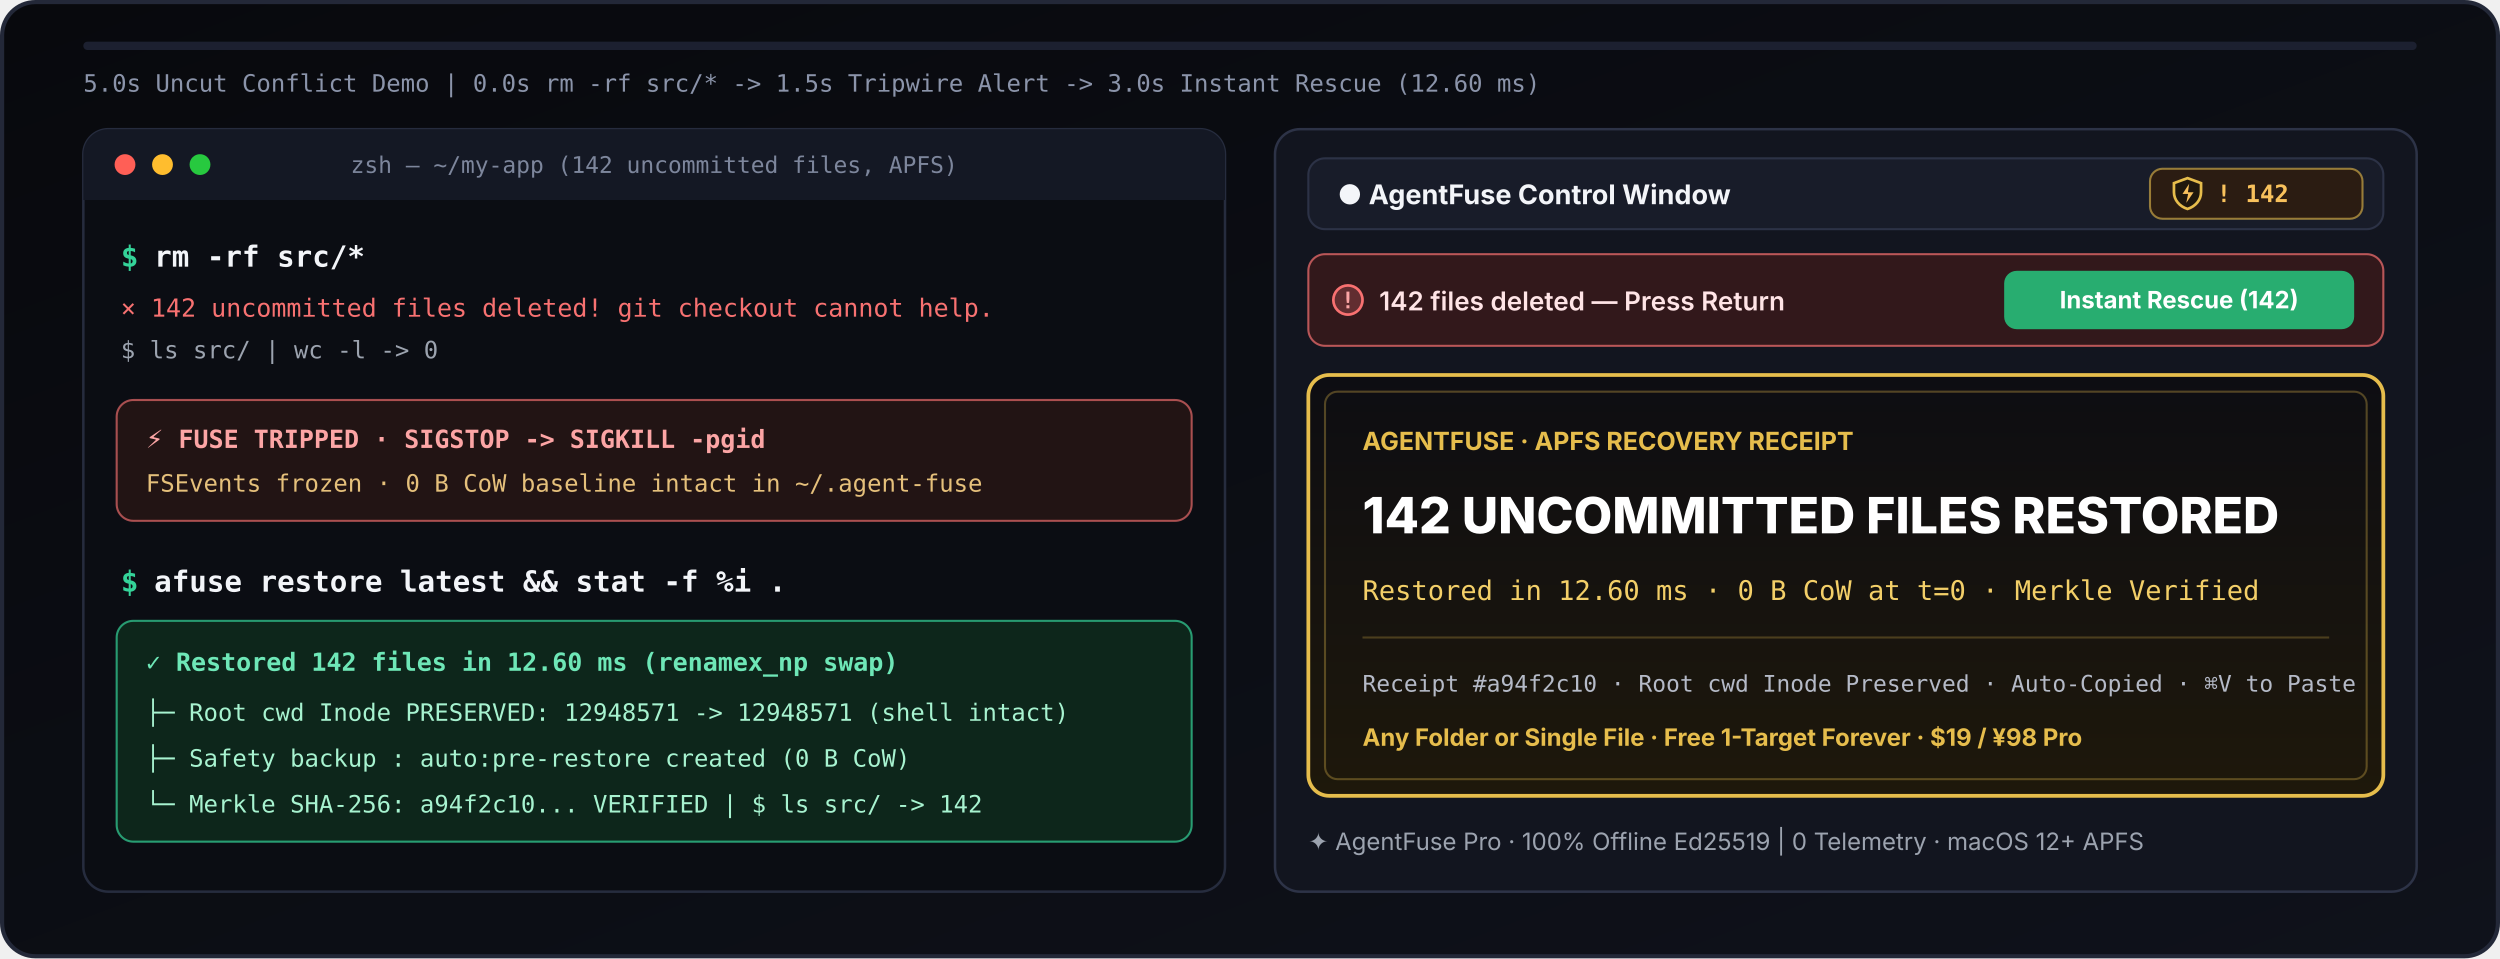
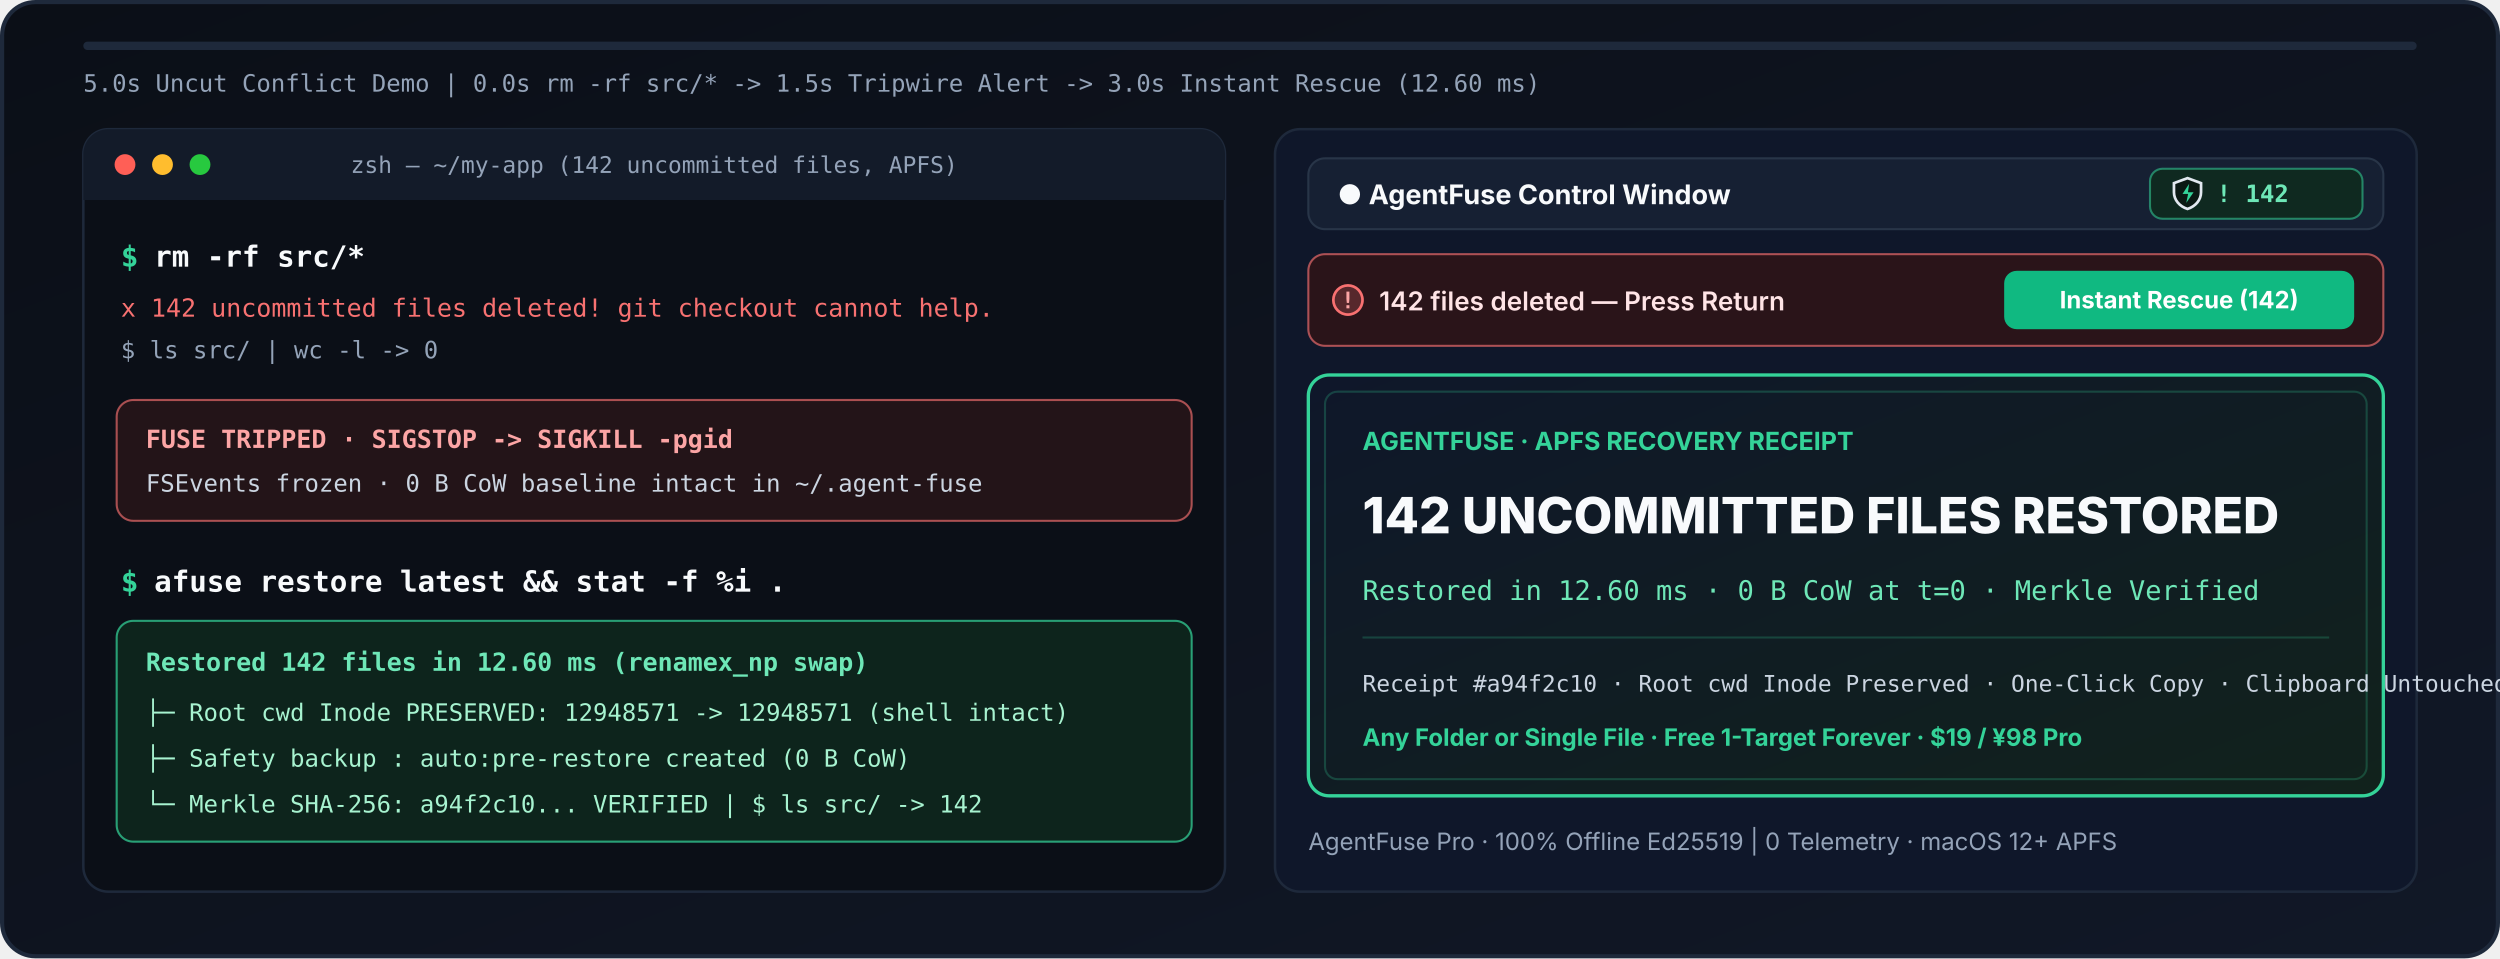
<svg xmlns="http://www.w3.org/2000/svg" viewBox="0 0 1200 460" width="1200" height="460" role="img" aria-label="AgentFuse 5-second rm -rf conflict and 12.60ms APFS recovery animation">
  <style>
-     @keyframes phase1 { 0%, 4% { opacity: 0.2; } 8%, 94% { opacity: 1; } 100% { opacity: 0.2; } }
+     @keyframes phase1 { 0%, 4% { opacity: 0.25; } 8%, 94% { opacity: 1; } 100% { opacity: 0.25; } }
    @keyframes phase2 { 0%, 26% { opacity: 0; transform: translateY(4px); } 30%, 94% { opacity: 1; transform: translateY(0); } 100% { opacity: 0; } }
    @keyframes phase3 { 0%, 54% { opacity: 0; transform: scale(0.97); } 60%, 94% { opacity: 1; transform: scale(1); } 100% { opacity: 0; } }
    @keyframes pulseTrip { 0%, 26% { opacity: 0; } 28%, 54% { opacity: 1; } 58%, 100% { opacity: 0; } }
    @keyframes progBar { 0% { width: 0px; } 100% { width: 1120px; } }
    .p1 { animation: phase1 5s infinite; }
    .p2 { animation: phase2 5s infinite; }
    .p3 { animation: phase3 5s infinite; }
    .trip { animation: pulseTrip 5s infinite; }
    .bar { animation: progBar 5s linear infinite; }
  </style>
  <defs>
    <linearGradient id="bg" x1="0" y1="0" x2="1" y2="1">
-       <stop offset="0%" stop-color="#08090D" />
-       <stop offset="100%" stop-color="#0F121B" />
+       <stop offset="0%" stop-color="#0B0F17" />
+       <stop offset="100%" stop-color="#111827" />
    </linearGradient>
-     <linearGradient id="goldCard" x1="0" y1="0" x2="0" y2="1">
-       <stop offset="0%" stop-color="#0D0D12" />
-       <stop offset="100%" stop-color="#1E180B" />
+     <linearGradient id="emeraldCard" x1="0" y1="0" x2="1" y2="1">
+       <stop offset="0%" stop-color="#0F172A" />
+       <stop offset="100%" stop-color="#11221C" />
    </linearGradient>
  </defs>
-   <rect x="1" y="1" width="1198" height="458" rx="16" fill="url(#bg)" stroke="#232838" stroke-width="2" />
-   <rect x="40" y="20" width="1120" height="4" rx="2" fill="#1C2030" />
-   <rect x="40" y="20" width="0" height="4" rx="2" fill="#E6BD4C" class="bar" />
-   <text x="40" y="44" fill="#8B94AA" font-family="ui-monospace,SFMono-Regular,Menlo,monospace" font-size="11.5">5.0s Uncut Conflict Demo  |  0.0s rm -rf src/*  -&gt;  1.5s Tripwire Alert  -&gt;  3.0s Instant Rescue (12.60 ms)</text>
-   <rect x="40" y="62" width="548" height="366" rx="12" fill="#0B0D13" stroke="#262C3E" stroke-width="1.2" />
-   <path d="M40 74 a12 12 0 0 1 12 -12 h524 a12 12 0 0 1 12 12 v22 h-548 z" fill="#141824" />
+   <rect x="1" y="1" width="1198" height="458" rx="16" fill="url(#bg)" stroke="#1E293B" stroke-width="2" />
+   <rect x="40" y="20" width="1120" height="4" rx="2" fill="#1E293B" />
+   <rect x="40" y="20" width="0" height="4" rx="2" fill="#34D399" class="bar" />
+   <text x="40" y="44" fill="#94A3B8" font-family="ui-monospace,SFMono-Regular,Menlo,monospace" font-size="11.5">5.0s Uncut Conflict Demo  |  0.0s rm -rf src/*  -&gt;  1.5s Tripwire Alert  -&gt;  3.0s Instant Rescue (12.60 ms)</text>
+   <rect x="40" y="62" width="548" height="366" rx="12" fill="#0B0F17" stroke="#1E293B" stroke-width="1.2" />
+   <path d="M40 74 a12 12 0 0 1 12 -12 h524 a12 12 0 0 1 12 12 v22 h-548 z" fill="#131B29" />
  <circle cx="60" cy="79" r="5" fill="#FF5F56" />
  <circle cx="78" cy="79" r="5" fill="#FFBD2E" />
  <circle cx="96" cy="79" r="5" fill="#27C93F" />
-   <text x="314" y="83" text-anchor="middle" fill="#7D869C" font-family="ui-monospace,Menlo,monospace" font-size="11">zsh — ~/my-app (142 uncommitted files, APFS)</text>
+   <text x="314" y="83" text-anchor="middle" fill="#94A3B8" font-family="ui-monospace,Menlo,monospace" font-size="11">zsh — ~/my-app (142 uncommitted files, APFS)</text>
  <g class="p1">
    <text x="58" y="128" fill="#34D399" font-family="ui-monospace,Menlo,monospace" font-size="14" font-weight="700">$</text>
-     <text x="74" y="128" fill="#F3F5F9" font-family="ui-monospace,Menlo,monospace" font-size="14" font-weight="700">rm -rf src/*</text>
-     <text x="58" y="152" fill="#F87171" font-family="ui-monospace,Menlo,monospace" font-size="12">× 142 uncommitted files deleted! git checkout cannot help.</text>
-     <text x="58" y="172" fill="#9CA3AF" font-family="ui-monospace,Menlo,monospace" font-size="11.5">$ ls src/ | wc -l  -&gt;  0</text>
+     <text x="74" y="128" fill="#F8FAFC" font-family="ui-monospace,Menlo,monospace" font-size="14" font-weight="700">rm -rf src/*</text>
+     <text x="58" y="152" fill="#F87171" font-family="ui-monospace,Menlo,monospace" font-size="12">x 142 uncommitted files deleted! git checkout cannot help.</text>
+     <text x="58" y="172" fill="#94A3B8" font-family="ui-monospace,Menlo,monospace" font-size="11.5">$ ls src/ | wc -l  -&gt;  0</text>
  </g>
  <g class="p2">
-     <rect x="56" y="192" width="516" height="58" rx="8" fill="#221414" stroke="#F87171" stroke-opacity="0.65" />
-     <text x="70" y="215" fill="#FCA5A5" font-family="ui-monospace,Menlo,monospace" font-size="12" font-weight="700">⚡️ FUSE TRIPPED · SIGSTOP -&gt; SIGKILL -pgid</text>
-     <text x="70" y="236" fill="#E5C07B" font-family="ui-monospace,Menlo,monospace" font-size="11.5">FSEvents frozen · 0 B CoW baseline intact in ~/.agent-fuse</text>
+     <rect x="56" y="192" width="516" height="58" rx="8" fill="#231418" stroke="#F87171" stroke-opacity="0.65" />
+     <text x="70" y="215" fill="#FCA5A5" font-family="ui-monospace,Menlo,monospace" font-size="12" font-weight="700">FUSE TRIPPED · SIGSTOP -&gt; SIGKILL -pgid</text>
+     <text x="70" y="236" fill="#CBD5E1" font-family="ui-monospace,Menlo,monospace" font-size="11.5">FSEvents frozen · 0 B CoW baseline intact in ~/.agent-fuse</text>
  </g>
  <g class="p3">
    <text x="58" y="284" fill="#34D399" font-family="ui-monospace,Menlo,monospace" font-size="14" font-weight="700">$</text>
-     <text x="74" y="284" fill="#F3F5F9" font-family="ui-monospace,Menlo,monospace" font-size="14" font-weight="700">afuse restore latest &amp;&amp; stat -f %i .</text>
-     <rect x="56" y="298" width="516" height="106" rx="8" fill="#0D261B" stroke="#34D399" stroke-opacity="0.7" />
-     <text x="70" y="322" fill="#6EE7B7" font-family="ui-monospace,Menlo,monospace" font-size="12" font-weight="700">✓ Restored 142 files in 12.60 ms (renamex_np swap)</text>
+     <text x="74" y="284" fill="#F8FAFC" font-family="ui-monospace,Menlo,monospace" font-size="14" font-weight="700">afuse restore latest &amp;&amp; stat -f %i .</text>
+     <rect x="56" y="298" width="516" height="106" rx="8" fill="#0D241C" stroke="#34D399" stroke-opacity="0.72" />
+     <text x="70" y="322" fill="#6EE7B7" font-family="ui-monospace,Menlo,monospace" font-size="12" font-weight="700">Restored 142 files in 12.60 ms (renamex_np swap)</text>
    <text x="70" y="346" fill="#A7F3D0" font-family="ui-monospace,Menlo,monospace" font-size="11.5">├─ Root cwd Inode PRESERVED: 12948571 -&gt; 12948571 (shell intact)</text>
    <text x="70" y="368" fill="#A7F3D0" font-family="ui-monospace,Menlo,monospace" font-size="11.5">├─ Safety backup : auto:pre-restore created (0 B CoW)</text>
    <text x="70" y="390" fill="#A7F3D0" font-family="ui-monospace,Menlo,monospace" font-size="11.5">└─ Merkle SHA-256: a94f2c10... VERIFIED | $ ls src/ -&gt; 142</text>
  </g>
-   <rect x="612" y="62" width="548" height="366" rx="12" fill="#12151F" stroke="#2D3347" stroke-width="1.2" />
-   <rect x="628" y="76" width="516" height="34" rx="8" fill="#181C29" stroke="#2C3246" />
-   <text x="642" y="98" fill="#F3F5F9" font-family="-apple-system,sans-serif" font-size="13" font-weight="700">● AgentFuse Control Window</text>
-   <rect x="1032" y="81" width="102" height="24" rx="6" fill="#2B1C12" stroke="#E6BD4C" stroke-opacity="0.6" />
+   <rect x="612" y="62" width="548" height="366" rx="12" fill="#0F172A" stroke="#1E293B" stroke-width="1.2" />
+   <rect x="628" y="76" width="516" height="34" rx="8" fill="#162033" stroke="#283548" />
+   <text x="642" y="98" fill="#F8FAFC" font-family="-apple-system,sans-serif" font-size="13" font-weight="700">● AgentFuse Control Window</text>
+   <rect x="1032" y="81" width="102" height="24" rx="6" fill="#0F2920" stroke="#34D399" stroke-opacity="0.55" />
  <g class="trip">
-     <path d="M1050 85.5 l6.5 2.4 v4.4 c0 3.7 -2.7 6.8 -6.5 8 c-3.8 -1.2 -6.5 -4.3 -6.5 -8 v-4.4 z" fill="#1F180D" stroke="#E6BD4C" stroke-width="1.3" />
-     <path d="M1050.8 88.2 l-3.2 4.9 h2.7 l-0.9 4.3 l3.5 -5.1 h-2.7 z" fill="#F8C15C" />
-     <text x="1064" y="97" fill="#F8C15C" font-family="ui-monospace,Menlo,monospace" font-size="11.5" font-weight="700">! 142</text>
+     <path d="M1050 85.5 l6.5 2.4 v4.4 c0 3.7 -2.7 6.8 -6.5 8 c-3.8 -1.2 -6.5 -4.3 -6.5 -8 v-4.4 z" fill="#0B1914" stroke="#E2E8F0" stroke-width="1.3" />
+     <path d="M1050.8 88.2 l-3.2 4.9 h2.7 l-0.9 4.3 l3.5 -5.1 h-2.7 z" fill="#34D399" />
+     <text x="1064" y="97" fill="#6EE7B7" font-family="ui-monospace,Menlo,monospace" font-size="11.5" font-weight="700">! 142</text>
  </g>
  <g class="p2">
-     <rect x="628" y="122" width="516" height="44" rx="8" fill="#32181B" stroke="#F87171" stroke-opacity="0.7" />
-     <circle cx="647" cy="144" r="7" fill="#F87171" fill-opacity="0.24" stroke="#F87171" stroke-width="1.3" />
+     <rect x="628" y="122" width="516" height="44" rx="8" fill="#2A1419" stroke="#F87171" stroke-opacity="0.65" />
+     <circle cx="647" cy="144" r="7" fill="#F87171" fill-opacity="0.22" stroke="#F87171" stroke-width="1.3" />
    <text x="647" y="148" text-anchor="middle" fill="#FCA5A5" font-family="ui-monospace,Menlo,monospace" font-size="11" font-weight="700">!</text>
    <text x="662" y="149" fill="#FFE4E6" font-family="-apple-system,sans-serif" font-size="12.5" font-weight="600">142 files deleted — Press Return</text>
-     <rect x="962" y="130" width="168" height="28" rx="6" fill="#28AD70" />
+     <rect x="962" y="130" width="168" height="28" rx="6" fill="#10B981" />
    <text x="1046" y="148" text-anchor="middle" fill="#FFFFFF" font-family="-apple-system,sans-serif" font-size="11.5" font-weight="700">Instant Rescue (142)</text>
  </g>
  <g class="p3">
-     <rect x="628" y="180" width="516" height="202" rx="10" fill="url(#goldCard)" stroke="#E6BD4C" stroke-width="1.8" />
-     <rect x="636" y="188" width="500" height="186" rx="6" fill="none" stroke="#E6BD4C" stroke-opacity="0.32" />
-     <text x="654" y="216" fill="#E6BD4C" font-family="-apple-system,sans-serif" font-size="12" font-weight="700">AGENTFUSE · APFS RECOVERY RECEIPT</text>
-     <text x="654" y="256" fill="#FFFFFF" font-family="-apple-system,sans-serif" font-size="24" font-weight="800">142 UNCOMMITTED FILES RESTORED</text>
-     <text x="654" y="288" fill="#F3CF68" font-family="ui-monospace,Menlo,monospace" font-size="13">Restored in 12.60 ms · 0 B CoW at t=0 · Merkle Verified</text>
-     <line x1="654" y1="306" x2="1118" y2="306" stroke="#E6BD4C" stroke-opacity="0.25" />
-     <text x="654" y="332" fill="#B5BAC7" font-family="ui-monospace,Menlo,monospace" font-size="11">Receipt #a94f2c10 · Root cwd Inode Preserved · Auto-Copied · ⌘V to Paste</text>
-     <text x="654" y="358" fill="#E6BD4C" font-family="-apple-system,sans-serif" font-size="11.5" font-weight="700">Any Folder or Single File · Free 1-Target Forever · $19 / ¥98 Pro</text>
+     <rect x="628" y="180" width="516" height="202" rx="10" fill="url(#emeraldCard)" stroke="#34D399" stroke-width="1.6" />
+     <rect x="636" y="188" width="500" height="186" rx="6" fill="none" stroke="#34D399" stroke-opacity="0.24" />
+     <text x="654" y="216" fill="#34D399" font-family="-apple-system,sans-serif" font-size="12" font-weight="700">AGENTFUSE · APFS RECOVERY RECEIPT</text>
+     <text x="654" y="256" fill="#F8FAFC" font-family="-apple-system,sans-serif" font-size="24" font-weight="800">142 UNCOMMITTED FILES RESTORED</text>
+     <text x="654" y="288" fill="#6EE7B7" font-family="ui-monospace,Menlo,monospace" font-size="13">Restored in 12.60 ms · 0 B CoW at t=0 · Merkle Verified</text>
+     <line x1="654" y1="306" x2="1118" y2="306" stroke="#34D399" stroke-opacity="0.22" />
+     <text x="654" y="332" fill="#CBD5E1" font-family="ui-monospace,Menlo,monospace" font-size="11">Receipt #a94f2c10 · Root cwd Inode Preserved · One-Click Copy · Clipboard Untouched</text>
+     <text x="654" y="358" fill="#34D399" font-family="-apple-system,sans-serif" font-size="11.5" font-weight="700">Any Folder or Single File · Free 1-Target Forever · $19 / ¥98 Pro</text>
  </g>
-   <text x="628" y="408" fill="#9CA3AF" font-family="-apple-system,sans-serif" font-size="11.5">✦ AgentFuse Pro · 100% Offline Ed25519  |  0 Telemetry · macOS 12+ APFS</text>
+   <text x="628" y="408" fill="#94A3B8" font-family="-apple-system,sans-serif" font-size="11.5">AgentFuse Pro · 100% Offline Ed25519  |  0 Telemetry · macOS 12+ APFS</text>
</svg>
